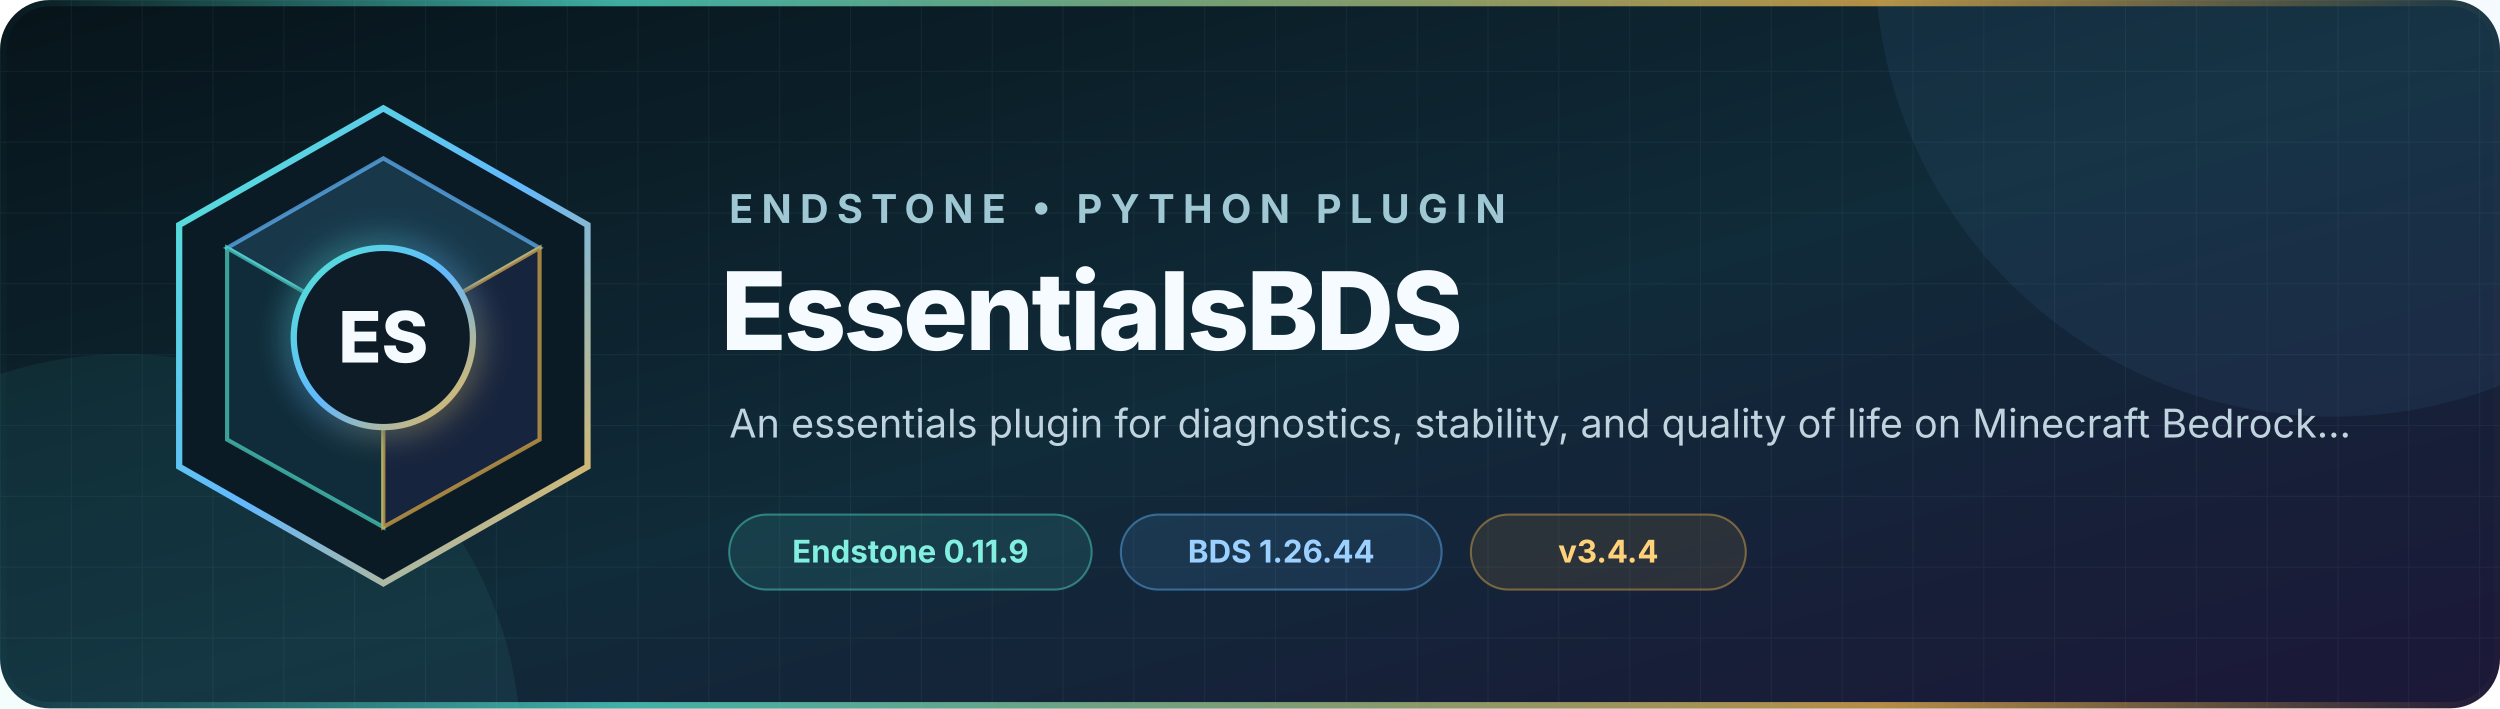
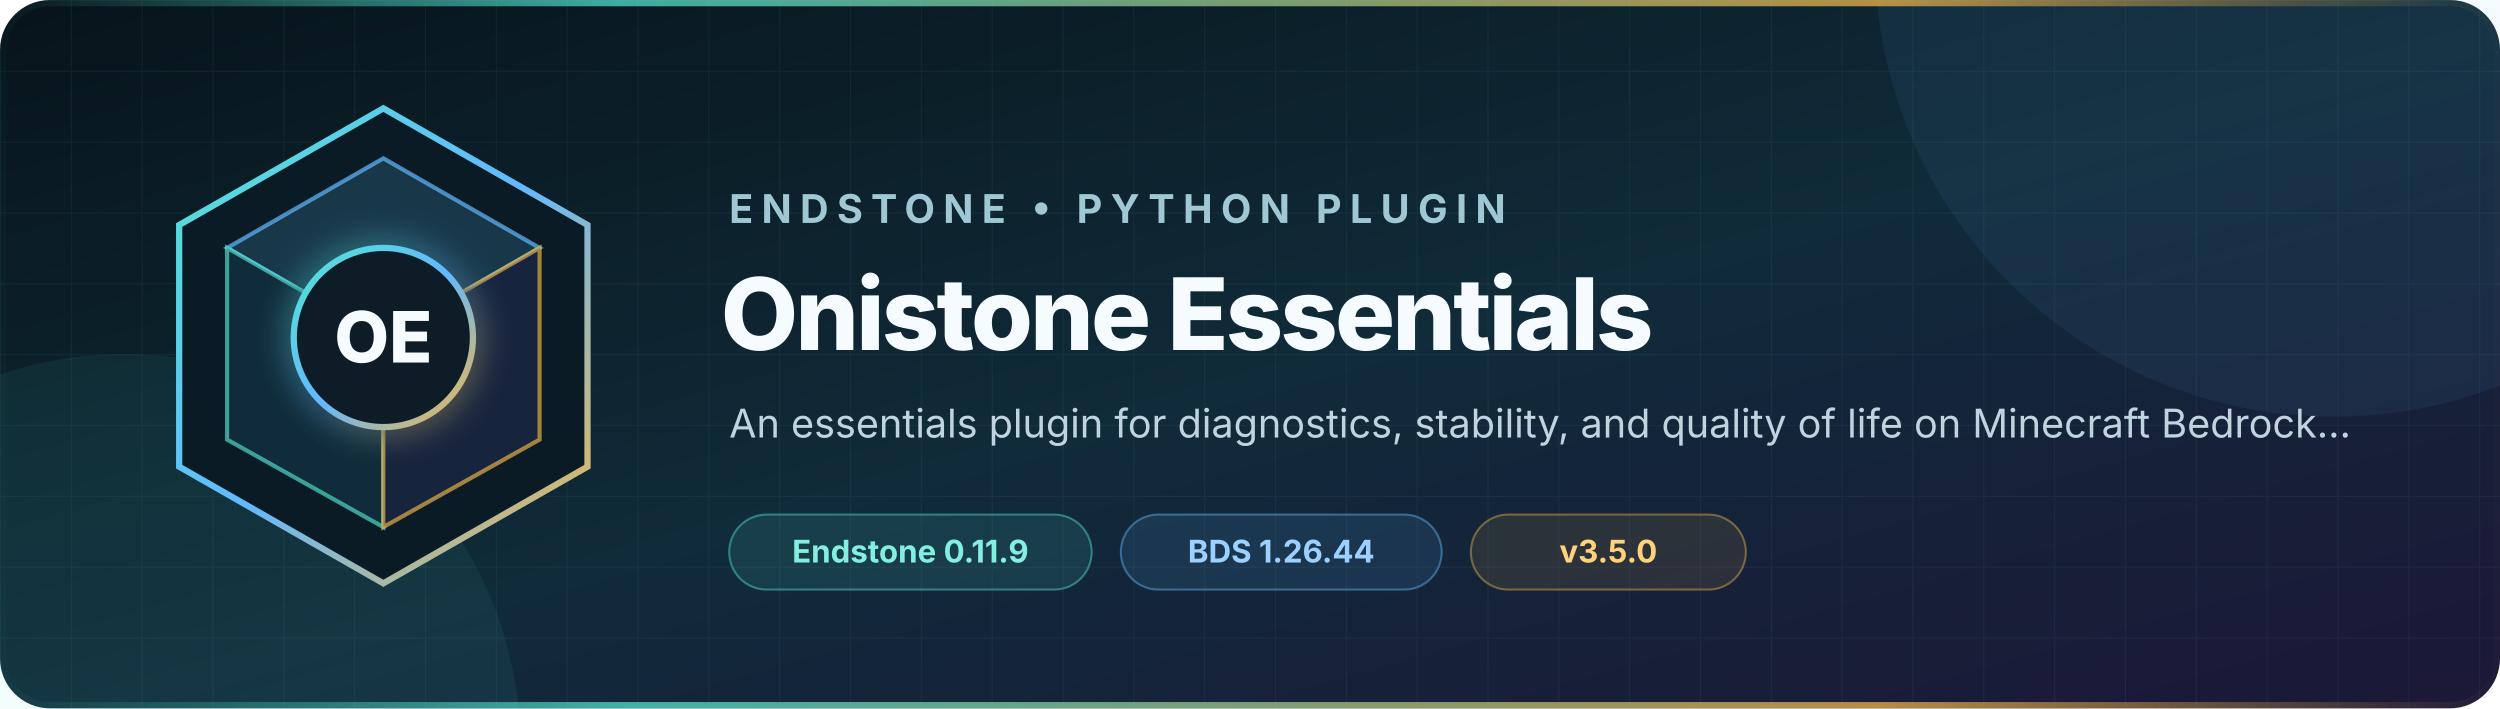
<svg xmlns="http://www.w3.org/2000/svg" width="1200" height="340" viewBox="0 0 1200 340" role="img" aria-labelledby="title description">
  <defs>
    <linearGradient id="background" x1="0" y1="0" x2="1" y2="1">
      <stop offset="0" stop-color="#07141a" />
      <stop offset="0.52" stop-color="#102b39" />
      <stop offset="1" stop-color="#1c1738" />
    </linearGradient>
    <linearGradient id="accent" x1="0" y1="0" x2="1" y2="1">
      <stop offset="0" stop-color="#52e5d1" />
      <stop offset="0.5" stop-color="#63b8ff" />
      <stop offset="1" stop-color="#f2b84b" />
    </linearGradient>
    <linearGradient id="rule" x1="0" y1="0" x2="1" y2="0">
      <stop offset="0" stop-color="#52e5d1" stop-opacity="0" />
      <stop offset="0.25" stop-color="#52e5d1" />
      <stop offset="0.75" stop-color="#f2b84b" />
      <stop offset="1" stop-color="#f2b84b" stop-opacity="0" />
    </linearGradient>
    <pattern id="grid" width="34" height="34" patternUnits="userSpaceOnUse">
      <path d="M34 0H0V34" fill="none" stroke="#9cdceb" stroke-opacity="0.055" />
    </pattern>
    <filter id="glow" x="-50%" y="-50%" width="200%" height="200%">
      <feGaussianBlur stdDeviation="8" result="blur" />
      <feMerge>
        <feMergeNode in="blur" />
        <feMergeNode in="SourceGraphic" />
      </feMerge>
    </filter>
  </defs>
  <rect width="1200" height="340" rx="24" fill="url(#background)" />
  <rect width="1200" height="340" rx="24" fill="url(#grid)" />
  <circle cx="1120" cy="-20" r="220" fill="#63b8ff" opacity="0.07" />
  <circle cx="60" cy="360" r="190" fill="#52e5d1" opacity="0.07" />
  <g transform="translate(72 48)">
    <path d="M112 4 210 60v116l-98 56-98-56V60Z" fill="#0b1b25" stroke="url(#accent)" stroke-width="3" />
    <path d="m112 28 75 43-75 43-75-43Z" fill="#18384a" stroke="#63b8ff" stroke-opacity="0.7" stroke-width="2" />
    <path d="m37 71 75 43v91l-75-42Z" fill="#102b39" stroke="#52e5d1" stroke-opacity="0.65" stroke-width="2" />
    <path d="m187 71-75 43v91l75-42Z" fill="#17243d" stroke="#f2b84b" stroke-opacity="0.65" stroke-width="2" />
    <circle cx="112" cy="114" r="43" fill="#0b1b25" stroke="url(#accent)" stroke-width="3" filter="url(#glow)" />
-     <text x="112" y="126" text-anchor="middle" fill="#f5fbff" font-family="Inter, Segoe UI, Arial, sans-serif" font-size="34" font-weight="760">ES</text>
+     <text x="112" y="126" text-anchor="middle" fill="#f5fbff" font-family="Inter, Segoe UI, Arial, sans-serif" font-size="34" font-weight="760">OE</text>
  </g>
  <g font-family="Inter, Segoe UI, Arial, sans-serif">
    <text x="350" y="107" fill="#9fc8d4" font-size="19" font-weight="650" letter-spacing="4">ENDSTONE • PYTHON PLUGIN</text>
-     <text x="346" y="168" fill="#f5fbff" font-size="52" font-weight="760" letter-spacing="-1.3">EssentialsBDS</text>
+     <text x="346" y="168" fill="#f5fbff" font-size="48" font-weight="760" letter-spacing="-1.3">Onistone Essentials</text>
    <text x="350" y="210" fill="#c0d4df" font-size="19">An essentials plugin for diagnostics, stability, and quality of life on Minecraft Bedrock...</text>
    <g transform="translate(350 247)" font-size="15" font-weight="650">
      <rect width="174" height="36" rx="18" fill="#52e5d1" fill-opacity="0.11" stroke="#52e5d1" stroke-opacity="0.44" />
      <text x="87" y="23" text-anchor="middle" fill="#82efe0">Endstone 0.11.9</text>
      <rect x="188" width="154" height="36" rx="18" fill="#63b8ff" fill-opacity="0.11" stroke="#63b8ff" stroke-opacity="0.44" />
      <text x="265" y="23" text-anchor="middle" fill="#9bd0ff">BDS 1.26.44</text>
      <rect x="356" width="132" height="36" rx="18" fill="#f2b84b" fill-opacity="0.1" stroke="#f2b84b" stroke-opacity="0.42" />
-       <text x="422" y="23" text-anchor="middle" fill="#ffd27a">v3.4.4</text>
+       <text x="422" y="23" text-anchor="middle" fill="#ffd27a">v3.5.0</text>
    </g>
  </g>
  <rect x="1.5" y="1.5" width="1197" height="337" rx="22.5" fill="none" stroke="url(#rule)" stroke-width="3" opacity="0.72" />
</svg>
